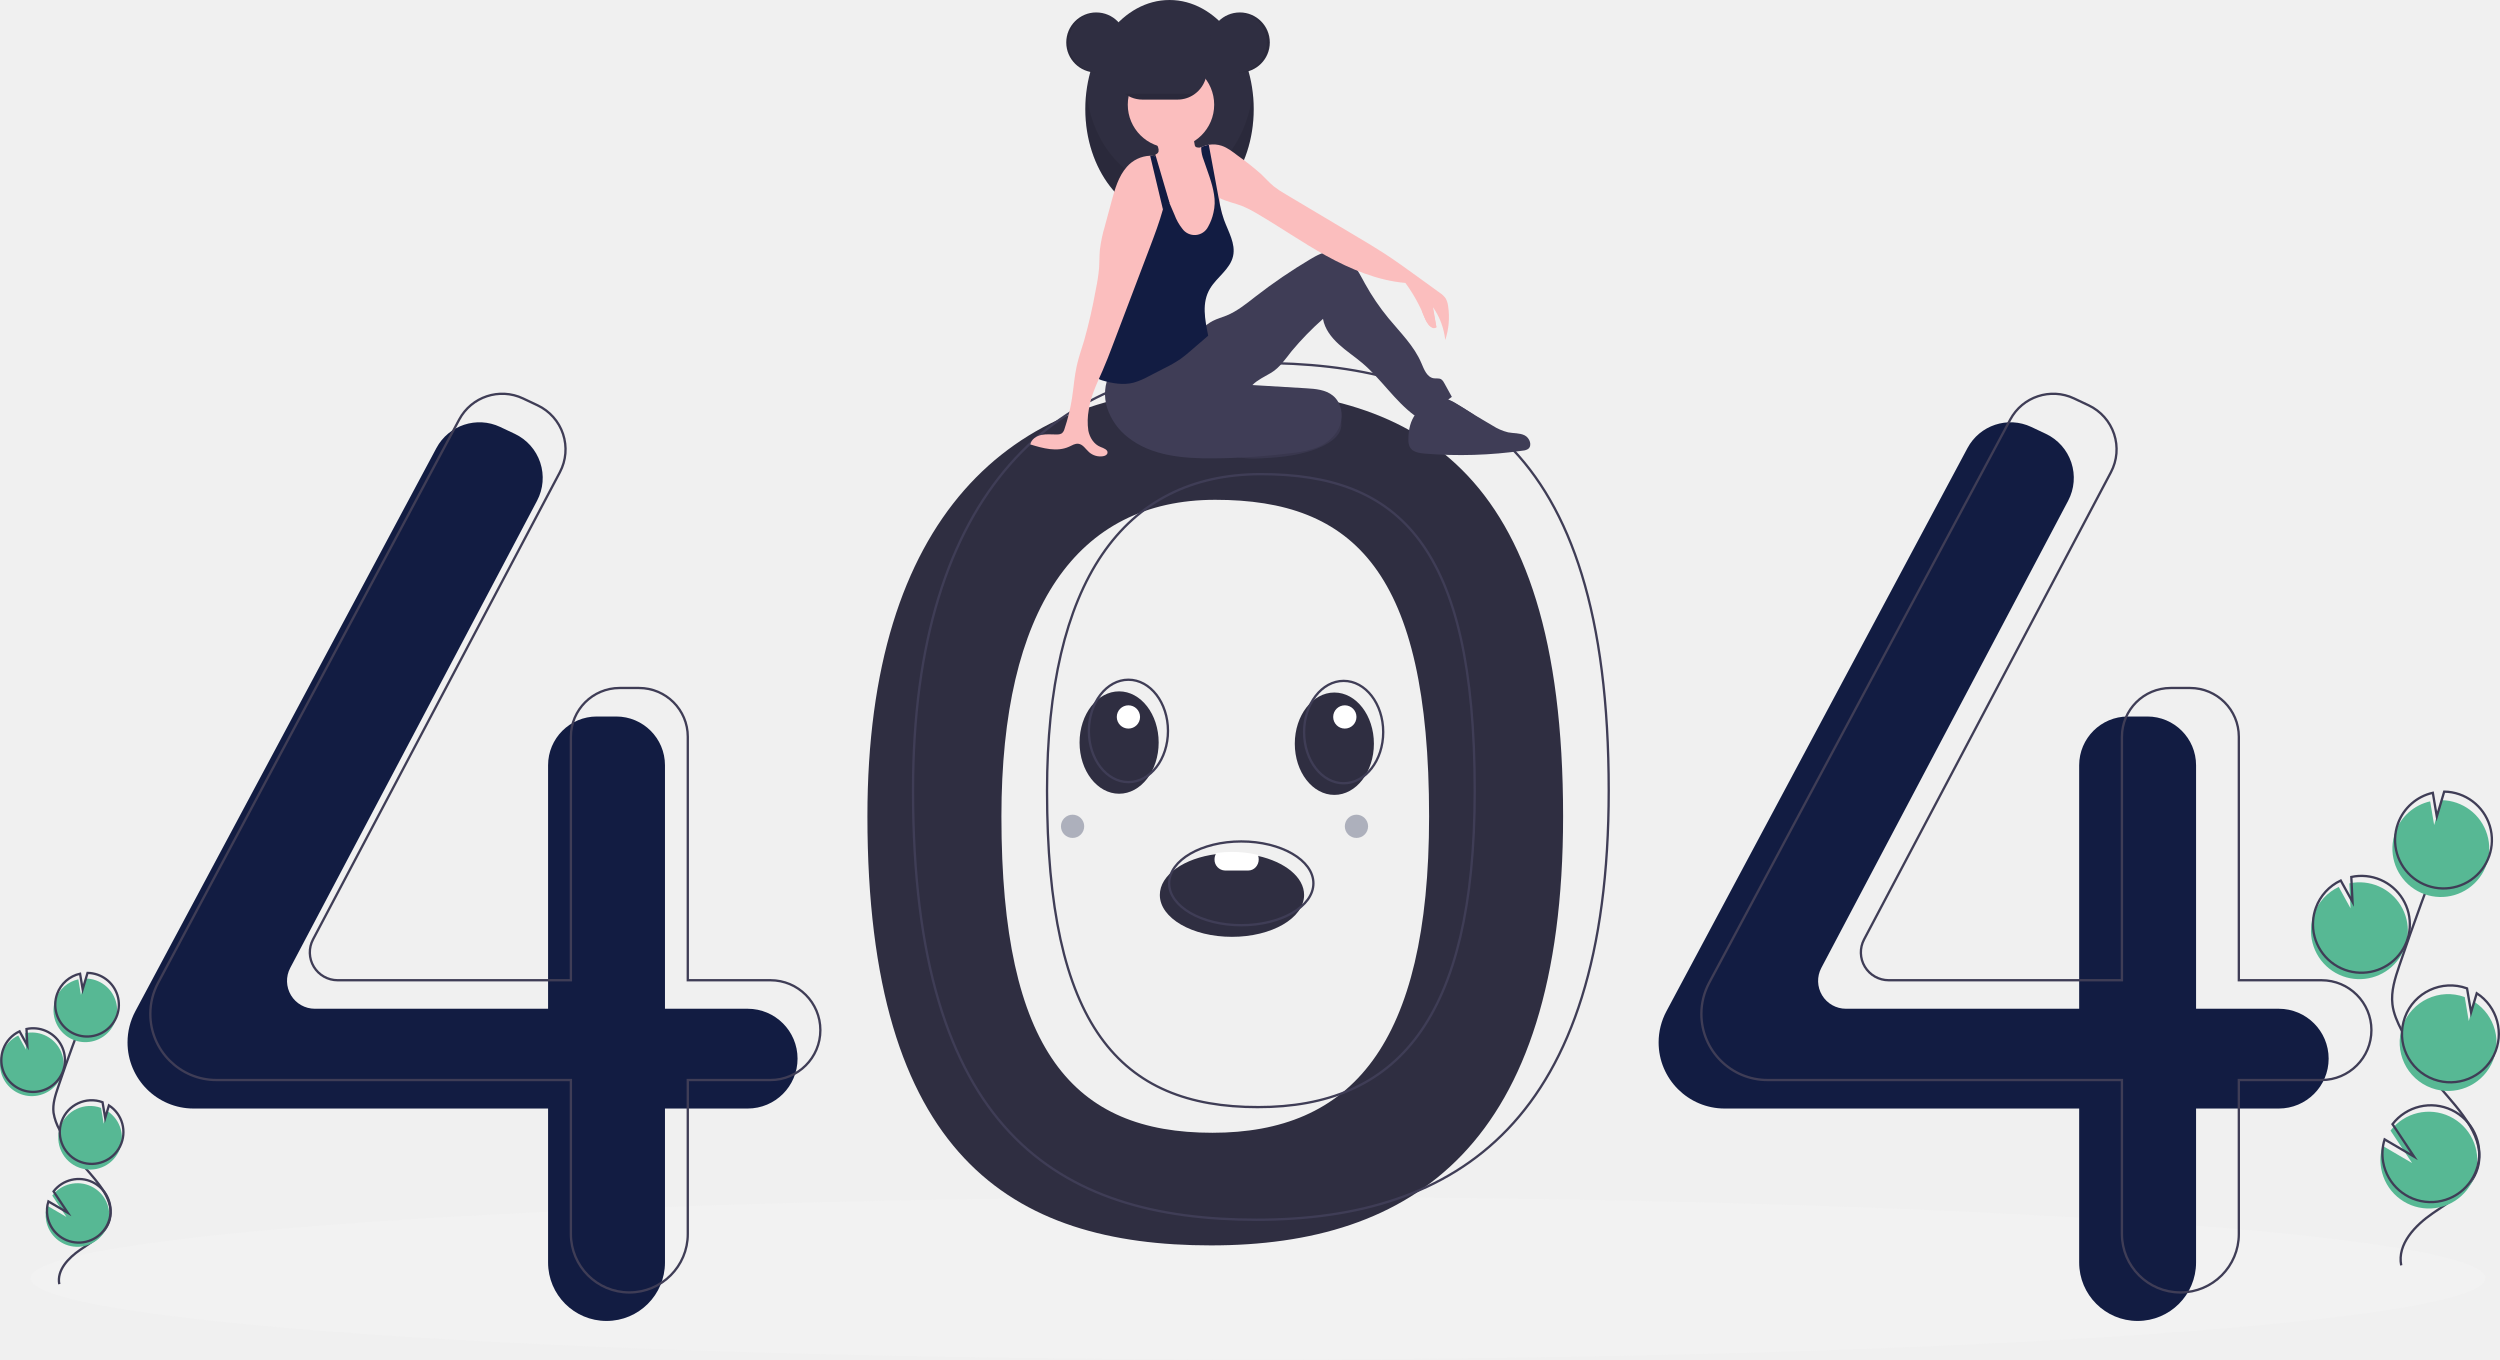
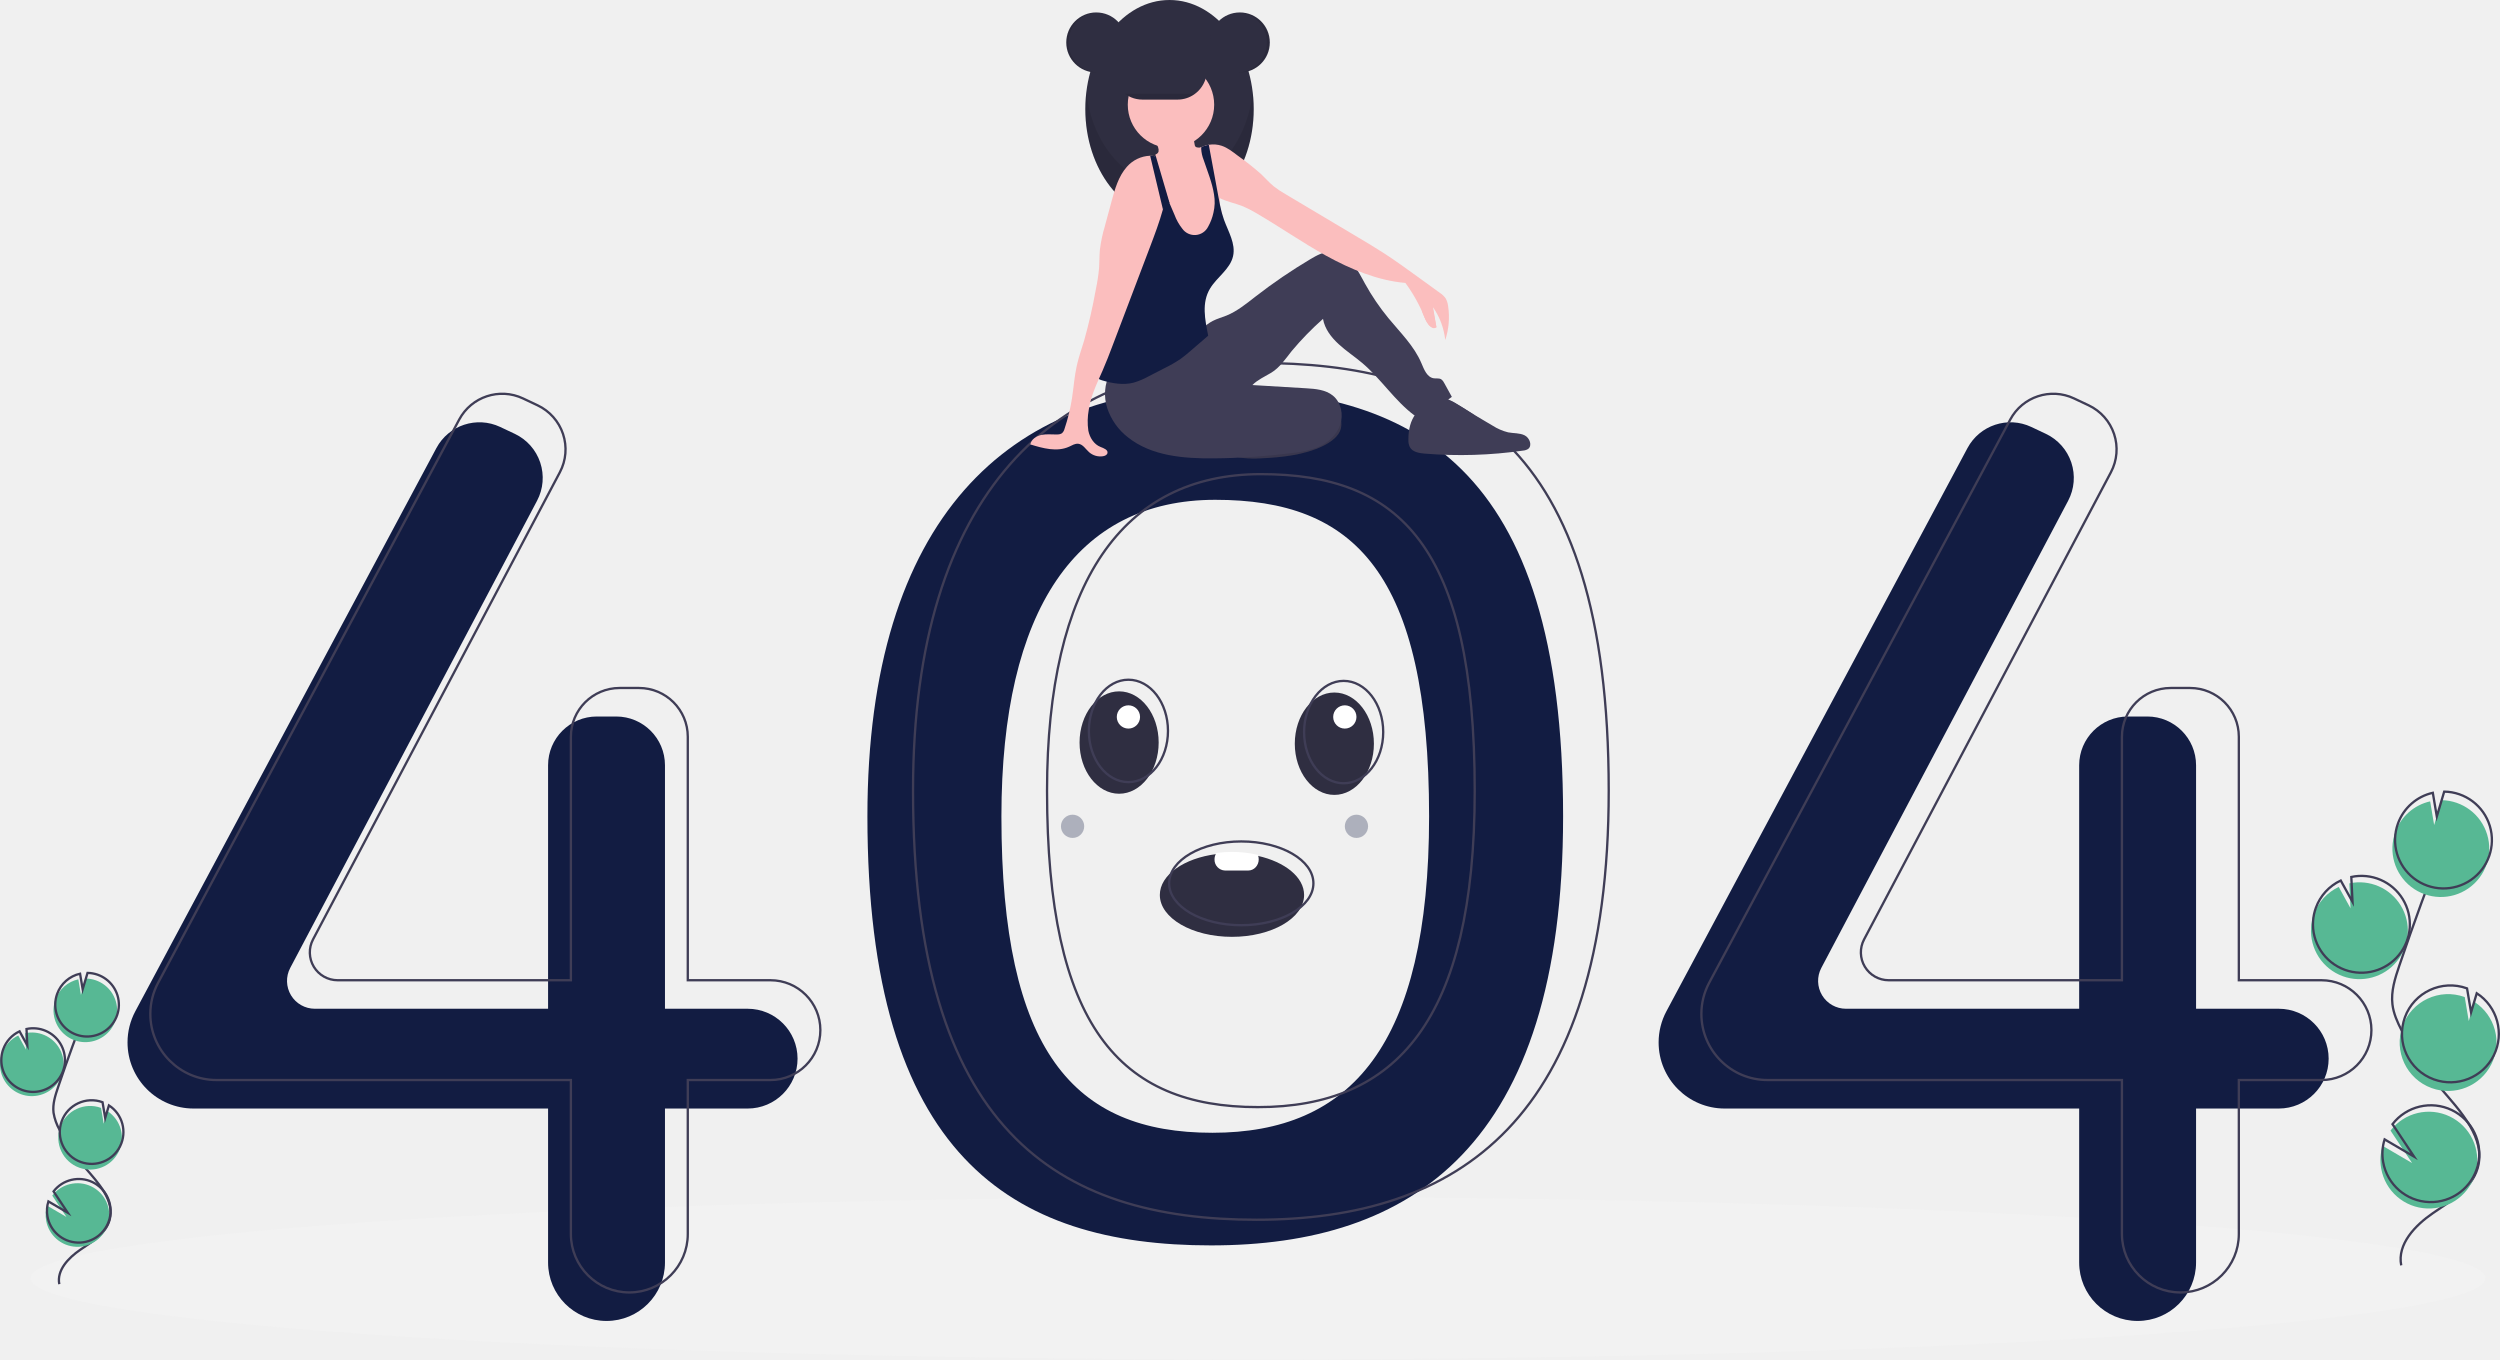
<svg xmlns="http://www.w3.org/2000/svg" id="fd59ce54-f850-4dfc-bc34-dd7d379d600e" data-name="Layer 1" width="1074.392" height="584.231" viewBox="0 0 1074.392 584.231">
  <ellipse cx="540.643" cy="549.309" rx="527.5" ry="34.922" fill="#f2f2f2" />
-   <path d="M583.48,324.894c-85.944,0-147.651,55.139-147.651,183.798,0,145.813,61.707,184.411,147.651,184.411s151.327-42.274,151.327-184.411C734.807,356.753,669.424,324.894,583.48,324.894Zm.565,319.808c-59.527,0-90.626-34.923-90.626-135.916,0-89.112,32.372-136.105,91.899-136.105s91.899,30.868,91.899,136.105C677.217,607.234,643.572,644.703,584.045,644.703Z" transform="translate(-63.054 -157.8845)" fill="#2f2e41" />
+   <path d="M583.48,324.894c-85.944,0-147.651,55.139-147.651,183.798,0,145.813,61.707,184.411,147.651,184.411s151.327-42.274,151.327-184.411C734.807,356.753,669.424,324.894,583.48,324.894Zm.565,319.808c-59.527,0-90.626-34.923-90.626-135.916,0-89.112,32.372-136.105,91.899-136.105s91.899,30.868,91.899,136.105C677.217,607.234,643.572,644.703,584.045,644.703Z" transform="translate(-63.054 -157.8845)" fill="#121c42" />
  <path d="M384.365,591.401H348.831V486.762A20.956,20.956,0,0,0,327.875,465.806h-8.326a20.956,20.956,0,0,0-20.956,20.956V591.401H198.363a11.963,11.963,0,0,1-10.578-17.552l106.082-200.78A20.956,20.956,0,0,0,284.287,344.33l-6.262-2.957a20.956,20.956,0,0,0-27.429,9.07L121.214,592.475a28.416,28.416,0,0,0-3.356,13.396v0a28.416,28.416,0,0,0,28.416,28.416H298.593v66.167a25.119,25.119,0,0,0,25.119,25.119h0a25.119,25.119,0,0,0,25.119-25.119V634.287h35.534a21.443,21.443,0,0,0,21.443-21.443v0A21.443,21.443,0,0,0,384.365,591.401Z" transform="translate(-63.054 -157.8845)" fill="#121c42" />
  <path d="M1042.362,591.401h-35.534V486.762A20.956,20.956,0,0,0,985.872,465.806h-8.326a20.956,20.956,0,0,0-20.956,20.956V591.401H856.359a11.963,11.963,0,0,1-10.578-17.552L951.864,373.069A20.956,20.956,0,0,0,942.284,344.33l-6.262-2.957a20.956,20.956,0,0,0-27.429,9.07L779.211,592.475a28.416,28.416,0,0,0-3.356,13.396v0a28.416,28.416,0,0,0,28.416,28.416H956.589v66.167a25.119,25.119,0,0,0,25.119,25.119h0a25.119,25.119,0,0,0,25.119-25.119V634.287h35.534a21.443,21.443,0,0,0,21.443-21.443v0A21.443,21.443,0,0,0,1042.362,591.401Z" transform="translate(-63.054 -157.8845)" fill="#121c42" />
  <path d="M394.168,579.148H358.634V474.509a20.956,20.956,0,0,0-20.956-20.956h-8.326a20.956,20.956,0,0,0-20.956,20.956V579.148H208.165a11.963,11.963,0,0,1-10.578-17.552L303.67,360.816a20.956,20.956,0,0,0-9.58-28.739l-6.262-2.957a20.956,20.956,0,0,0-27.429,9.07L131.017,580.222a28.416,28.416,0,0,0-3.356,13.396v0a28.416,28.416,0,0,0,28.416,28.416H308.395v66.167a25.119,25.119,0,0,0,25.119,25.119h0a25.119,25.119,0,0,0,25.119-25.119V622.034h35.534a21.443,21.443,0,0,0,21.443-21.443v0A21.443,21.443,0,0,0,394.168,579.148Z" transform="translate(-63.054 -157.8845)" fill="none" stroke="#3f3d56" stroke-miterlimit="10" />
  <path d="M1060.742,579.148h-35.534V474.509a20.956,20.956,0,0,0-20.956-20.956H995.925a20.956,20.956,0,0,0-20.956,20.956V579.148H874.739a11.963,11.963,0,0,1-10.578-17.552L970.244,360.816a20.956,20.956,0,0,0-9.58-28.739l-6.262-2.957a20.956,20.956,0,0,0-27.429,9.07L797.59,580.222a28.416,28.416,0,0,0-3.356,13.396v0a28.416,28.416,0,0,0,28.416,28.416H974.969v66.167a25.119,25.119,0,0,0,25.119,25.119h0a25.119,25.119,0,0,0,25.119-25.119V622.034h35.534a21.443,21.443,0,0,0,21.443-21.443v0A21.443,21.443,0,0,0,1060.742,579.148Z" transform="translate(-63.054 -157.8845)" fill="none" stroke="#3f3d56" stroke-miterlimit="10" />
  <path d="M603.085,313.866c-85.944,0-147.651,55.139-147.651,183.798,0,145.813,61.707,184.411,147.651,184.411s151.327-42.274,151.327-184.411C754.412,345.725,689.029,313.866,603.085,313.866Zm.565,319.808c-59.527,0-90.626-34.923-90.626-135.916,0-89.112,32.372-136.105,91.899-136.105s91.899,30.868,91.899,136.105C696.822,596.206,663.177,633.675,603.65,633.675Z" transform="translate(-63.054 -157.8845)" fill="none" stroke="#3f3d56" stroke-miterlimit="10" />
  <circle cx="471.141" cy="18.25" r="12.901" fill="#2f2e41" />
  <ellipse cx="502.607" cy="46.885" rx="36.186" ry="46.885" fill="#2f2e41" />
  <path d="M565.661,237.494c-18.128,0-33.141-17.271-35.776-39.805a60.976,60.976,0,0,0-.41,7.08c0,25.894,16.201,46.885,36.186,46.885s36.186-20.991,36.186-46.885a60.976,60.976,0,0,0-.41-7.08C598.803,220.224,583.789,237.494,565.661,237.494Z" transform="translate(-63.054 -157.8845)" opacity="0.1" />
  <path d="M639.296,342.073c-.777,3.193-4.128,5.751-7.839,7.538-7.802,3.757-17.425,4.878-26.76,5.254a45.176,45.176,0,0,1-7.144-.132,20.537,20.537,0,0,1-12.251-5.631,1.681,1.681,0,0,1,.044-2.844c4.969-5.459,13.262-8.806,21.616-11.216,6.334-1.827,17.381-6.561,24.29-5.922C637.944,329.739,640.277,338.041,639.296,342.073Z" transform="translate(-63.054 -157.8845)" fill="#3f3d56" />
  <path d="M639.296,342.073c-.777,3.193-4.128,5.751-7.839,7.538-7.802,3.757-17.425,4.878-26.76,5.254a45.176,45.176,0,0,1-7.144-.132,20.537,20.537,0,0,1-12.251-5.631,1.681,1.681,0,0,1,.044-2.844c4.969-5.459,13.262-8.806,21.616-11.216,6.334-1.827,17.381-6.561,24.29-5.922C637.944,329.739,640.277,338.041,639.296,342.073Z" transform="translate(-63.054 -157.8845)" opacity="0.1" />
  <path d="M540.098,318.206a19.77,19.77,0,0,0-1.199,15.075,26.339,26.339,0,0,0,8.829,12.497c10.095,8.092,23.988,9.205,36.925,9.093a284.649,284.649,0,0,0,33.905-2.324,40.538,40.538,0,0,0,11.001-2.554c4.222-1.827,7.933-5.178,9.436-9.526s.436-9.672-3.134-12.574c-3.137-2.55-7.463-2.9-11.498-3.143l-23.088-1.387c2.281-2.308,5.318-3.614,8.096-5.292,3.685-2.226,6.134-5.965,8.813-9.335a129.001,129.001,0,0,1,13.439-13.817c.751,4.31,3.478,7.85,6.687,10.824s6.908,5.368,10.244,8.2c8.079,6.858,13.896,16.167,22.392,22.5a43.829,43.829,0,0,0,16.049-8.012l-3.302-5.981a3.94,3.94,0,0,0-1.245-1.553c-.935-.575-2.14-.279-3.225-.441-2.901-.435-4.168-3.784-5.306-6.487-3.125-7.422-9.108-13.18-14.218-19.404a98.009,98.009,0,0,1-9.996-14.723c-1.717-3.102-3.288-6.331-5.617-9.003s-5.594-4.773-9.139-4.781c-3.132-.007-6.021,1.584-8.714,3.183a230.477,230.477,0,0,0-23.63,16.099c-3.944,3.062-7.863,6.296-12.489,8.174-1.947.79-4,1.331-5.869,2.292-3.273,1.684-5.757,4.534-8.431,7.064C566.277,311.892,553.219,317.738,540.098,318.206Z" transform="translate(-63.054 -157.8845)" fill="#3f3d56" />
  <path d="M588.374,253.983a23.774,23.774,0,0,1-1.734,8.033,10.045,10.045,0,0,1-5.768,5.573,12.375,12.375,0,0,1-5.623.182,10.882,10.882,0,0,1-4.582-1.561c-2.165-1.488-3.244-4.144-3.637-6.743-.393-2.596-.217-5.249-.469-7.863a42.944,42.944,0,0,0-1.202-6.255c-.17-.683-.343-1.362-.513-2.042-.167-.68-.33-1.359-.481-2.039-.138-.639-.267-1.281-.378-1.926-.091-.544-.173-1.092-.233-1.643a18.423,18.423,0,0,0-.809-4.811,14.607,14.607,0,0,0-1.687-2.854c-.286-.409-.563-.818-.818-1.243a5.89,5.89,0,0,1-.972-3.748,3.286,3.286,0,0,1,.148-.601c.025-.076.053-.151.085-.223A1.802,1.802,0,0,0,560.932,223.07a3.433,3.433,0,0,0-.148-1.778,11.318,11.318,0,0,0-.96-2.288c-.264-.478-1.161-1.34-1.167-1.888-.013-1.101,2.14-1.989,3.011-2.423a16.796,16.796,0,0,1,8.597-1.743c1.904.129,3.968.714,5.019,2.31.944,1.438.818,3.301,1.221,4.972a1.471,1.471,0,0,0,.299.664,1.341,1.341,0,0,0,.739.34,4.549,4.549,0,0,0,1.416.057h.003a2.931,2.931,0,0,0,.371-.054,4.957,4.957,0,0,0,2.033-.878q.585-.156,1.18-.255a.251.251,0,0,0,.047-.009c1.576,4.975,1.781,10.308,3.071,15.374.639,2.52,1.554,5.009,1.683,7.602.009.113.013.23.016.346.019.834-.047,1.674-.013,2.505a6.981,6.981,0,0,0,.126,1.114,15.611,15.611,0,0,0,.525,1.743l.009.028c.06.183.116.368.164.554.035.135.066.267.091.403l.003.009A14.938,14.938,0,0,1,588.374,253.983Z" transform="translate(-63.054 -157.8845)" fill="#fbbebe" />
  <circle cx="503.237" cy="44.997" r="18.565" fill="#fbbebe" />
  <path d="M684.157,304.033a30.445,30.445,0,0,0-5.236-14.103q.722,4.295,1.447,8.587a3.214,3.214,0,0,1-3.367-1.035,10.337,10.337,0,0,1-1.765-3.276,67.466,67.466,0,0,0-8.21-14.736c-11.819-.985-23.502-5.884-33.896-11.595-10.396-5.708-20.126-12.552-30.384-18.502a43.573,43.573,0,0,0-5.544-2.832c-3.21-1.287-6.812-1.954-9.855-3.468-.204-.101-.409-.208-.61-.318a12.578,12.578,0,0,1-1.945-1.306,10.344,10.344,0,0,1-.931-.856,20.351,20.351,0,0,1-3.559-5.953c-1.633-3.612-2.215-7.97-3.845-11.583a11.203,11.203,0,0,1,2.502-1.765h.003c.132-.069.264-.135.4-.198a11.94,11.94,0,0,1,2.004-.733q.585-.156,1.18-.255a.251.251,0,0,0,.047-.009,11.566,11.566,0,0,1,5.491.434c2.587.875,4.767,2.621,6.941,4.273a114.02,114.02,0,0,1,10.148,8.049c1.794,1.718,3.43,3.606,5.359,5.167a42.144,42.144,0,0,0,5.057,3.351q15.656,9.327,31.315,18.65c3.534,2.105,7.07,4.21,10.526,6.438,5.249,3.386,10.308,7.055,15.365,10.721q4.47,3.238,8.936,6.479a9.728,9.728,0,0,1,2.533,2.341,8.472,8.472,0,0,1,1.123,3.433A31.387,31.387,0,0,1,684.157,304.033Z" transform="translate(-63.054 -157.8845)" fill="#fbbebe" />
  <path d="M592.977,267.944c-1.252,5.617-6.929,9.012-9.896,13.946-3.688,6.123-2.184,13.241-.799,20.255q-3.795,3.271-7.593,6.542c-1.397,1.199-2.794,2.404-4.298,3.464a57.351,57.351,0,0,1-6.86,3.94q-3.361,1.728-6.721,3.458a32.128,32.128,0,0,1-6.58,2.788c-4.415,1.133-9.103.34-13.471-.972a6.088,6.088,0,0,1-1.473-.601,2.394,2.394,0,0,1-.699-.632,3.911,3.911,0,0,1-.444-2.539c.444-7.351,2.24-14.547,4.031-21.69a85.26,85.26,0,0,1,3.848-12.577,85.077,85.077,0,0,1,5.415-10.151,68.368,68.368,0,0,1,7.929-11.514,18.479,18.479,0,0,0,3.675-4.739c1.117-2.549.686-5.472.913-8.247a17.148,17.148,0,0,1,1.633-6.007v-.003a17.093,17.093,0,0,1,1.743-2.882q.458,1.067.916,2.13.302.699.598,1.394.387.897.768,1.787,1.1,2.558,2.196,5.113a21.59,21.59,0,0,0,3.335,5.944,6.499,6.499,0,0,0,11.123-.853,21.261,21.261,0,0,0,2.272-6.013,19.215,19.215,0,0,0,.252-7.835c-.758-5.009-2.889-10.126-4.437-14.78a14.945,14.945,0,0,1-1.079-4.871,3.351,3.351,0,0,1,.057-.56c.009-.047.019-.098.028-.145a11.94,11.94,0,0,1,2.004-.733q.585-.156,1.18-.255,2.044,11.064,4.094,22.127c.032.173.066.346.098.522.195,1.057.393,2.115.614,3.169.198.957.412,1.91.651,2.857l.009.028c.082.321.167.639.255.957l.003.009c.242.868.513,1.731.818,2.58C590.938,257.475,594.164,262.629,592.977,267.944Z" transform="translate(-63.054 -157.8845)" fill="#121c42" />
  <path d="M668.321,346.877a6.583,6.583,0,0,0,.61,3.143c1.162,2.124,3.95,2.606,6.362,2.805a188.377,188.377,0,0,0,42.266-1.288,4.886,4.886,0,0,0,2.151-.668c1.99-1.395.763-4.795-1.41-5.884s-4.751-.826-7.135-1.297a22.479,22.479,0,0,1-6.678-2.896q-7.252-4.167-14.293-8.688c-2.795-1.795-6.093-3.71-9.24-2.646C672.43,332.343,668.265,337.681,668.321,346.877Z" transform="translate(-63.054 -157.8845)" fill="#3f3d56" />
  <path d="M564.437,240.874v.003c-.022.132-.044.261-.072.39-.035.214-.076.431-.116.645-.39,1.998-.868,3.987-1.419,5.963-1.51,5.459-3.534,10.831-5.541,16.123q-8.081,21.287-16.164,42.577c-1.359,3.575-2.716,7.152-4.261,10.654-.516,1.167-1.048,2.344-1.576,3.534-1.894,4.257-3.713,8.653-4.317,13.184a27.45,27.45,0,0,0-.192,9.04c.604,2.97,2.407,5.872,5.23,6.97,1.378.538,3.351,1.259,2.974,2.69-.204.787-1.098,1.171-1.901,1.303a7.312,7.312,0,0,1-5.966-1.718c-1.507-1.337-2.665-3.417-4.67-3.641-1.388-.151-2.665.68-3.936,1.262-5.186,2.369-11.227.711-16.674-.972.428-2.206,2.643-3.66,4.843-4.1,2.199-.444,4.474-.129,6.718-.189a3.51,3.51,0,0,0,2.042-.525,3.705,3.705,0,0,0,1.101-1.882,78.964,78.964,0,0,0,3.213-13.147c.724-4.666,1.026-9.405,2.058-14.015.802-3.597,2.042-7.08,3.106-10.61a224.682,224.682,0,0,0,5.06-22.077,78.02,78.02,0,0,0,1.425-9.368c.179-2.612.094-5.236.346-7.838a60.888,60.888,0,0,1,2.111-9.997q1.444-5.348,2.885-10.689c1.425-5.271,2.955-10.746,6.567-14.843a13.962,13.962,0,0,1,10.028-4.789,9.882,9.882,0,0,1,2.13.23c.116.028.233.057.349.088a8.634,8.634,0,0,1,2.174.9c1.114-.708,1.68-.459,2.42.632a6.973,6.973,0,0,1,.881,3.795A52.424,52.424,0,0,1,564.437,240.874Z" transform="translate(-63.054 -157.8845)" fill="#fbbebe" />
  <path d="M565.661,245.046l-.047.047-.255.255-2.53,2.527-1.24-5.208-4.251-17.854a9.882,9.882,0,0,1,2.13.23,3.286,3.286,0,0,1,.148-.601l.201.689,1.441,4.902,2.728,9.308.45,1.532v.003Z" transform="translate(-63.054 -157.8845)" fill="#121c42" />
  <path d="M581.715,188.087a12.582,12.582,0,0,1-3.7,8.896,12.314,12.314,0,0,1-1.36,1.176,12.528,12.528,0,0,1-7.536,2.524H554.023a12.59,12.59,0,0,1,0-25.18h15.096A12.629,12.629,0,0,1,581.715,188.087Z" transform="translate(-63.054 -157.8845)" fill="#2f2e41" />
  <circle cx="532.815" cy="18.25" r="12.901" fill="#2f2e41" />
  <path d="M595.554,163.234c-.158,0-.315.006-.472.012a12.898,12.898,0,0,1,0,25.778c.157.006.314.012.472.012a12.901,12.901,0,1,0,0-25.802Z" transform="translate(-63.054 -157.8845)" opacity="0.1" />
  <path d="M534.195,163.234c.158,0,.315.006.472.012a12.898,12.898,0,0,0,0,25.778c-.157.006-.314.012-.472.012a12.901,12.901,0,0,1,0-25.802Z" transform="translate(-63.054 -157.8845)" opacity="0.1" />
  <path d="M576.655,198.159a12.528,12.528,0,0,1-7.536,2.524H554.023a12.528,12.528,0,0,1-7.536-2.524Z" transform="translate(-63.054 -157.8845)" opacity="0.1" />
  <path d="M674.14,291.64s3.252,9.372,6.229,6.876L677.996,286.267Z" transform="translate(-63.054 -157.8845)" fill="#fbbebe" />
  <path d="M1069.918,577.434a20.813,20.813,0,1,0,2.772-39.915l.521,10.712-5.068-9.18a20.734,20.734,0,0,0-10.684,11.723,20.408,20.408,0,0,0-1.197,5.63A20.809,20.809,0,0,0,1069.918,577.434Z" transform="translate(-63.054 -157.8845)" fill="#57b894" />
  <path d="M1094.995,701.678c-1.789-9.11,5.963-17.187,13.621-22.437s16.605-10.408,19.218-19.317c3.755-12.804-7.43-24.53-16.136-34.642a125.3,125.3,0,0,1-16.524-24.557c-1.811-3.533-3.476-7.225-3.952-11.166-.686-5.675,1.137-11.323,2.974-16.737q9.179-27.052,19.628-53.65" transform="translate(-63.054 -157.8845)" fill="none" stroke="#3f3d56" stroke-miterlimit="10" />
  <path d="M1070.775,574.676a20.813,20.813,0,1,0,2.772-39.915l.521,10.712-5.068-9.18a20.734,20.734,0,0,0-10.684,11.723,20.408,20.408,0,0,0-1.197,5.63A20.809,20.809,0,0,0,1070.775,574.676Z" transform="translate(-63.054 -157.8845)" fill="none" stroke="#3f3d56" stroke-miterlimit="10" />
  <path d="M1092.451,515.473a20.788,20.788,0,0,1,14.98-13.198l1.714,10.184,3.177-10.696a20.81,20.81,0,1,1-19.871,13.71Z" transform="translate(-63.054 -157.8845)" fill="#57b894" />
  <path d="M1093.594,511.795a20.788,20.788,0,0,1,14.98-13.198l1.714,10.184,3.177-10.696a20.81,20.81,0,1,1-19.871,13.71Z" transform="translate(-63.054 -157.8845)" fill="none" stroke="#3f3d56" stroke-miterlimit="10" />
  <path d="M1108.045,625.489a20.81,20.81,0,0,0,18.419-37.023l-2.441,8.219-1.731-10.304a.362.362,0,0,0-.053-.02,20.811,20.811,0,1,0-14.194,39.127Z" transform="translate(-63.054 -157.8845)" fill="#57b894" />
  <path d="M1109.035,621.764a20.81,20.81,0,0,0,18.419-37.023l-2.441,8.219-1.731-10.304a.362.362,0,0,0-.053-.02,20.811,20.811,0,1,0-14.194,39.127Z" transform="translate(-63.054 -157.8845)" fill="none" stroke="#3f3d56" stroke-miterlimit="10" />
  <path d="M1086.378,660.051a20.801,20.801,0,1,0,4.011-16.297l9.273,13.957-12.67-7.408A20.616,20.616,0,0,0,1086.378,660.051Z" transform="translate(-63.054 -157.8845)" fill="#57b894" />
  <path d="M1087.235,657.294a20.801,20.801,0,1,0,4.011-16.297l9.273,13.957-12.67-7.408A20.616,20.616,0,0,0,1087.235,657.294Z" transform="translate(-63.054 -157.8845)" fill="none" stroke="#3f3d56" stroke-miterlimit="10" />
  <path d="M72.061,628.133a13.674,13.674,0,1,0,1.821-26.225l.342,7.038-3.33-6.032a13.623,13.623,0,0,0-7.019,7.702,13.409,13.409,0,0,0-.787,3.699A13.672,13.672,0,0,0,72.061,628.133Z" transform="translate(-63.054 -157.8845)" fill="#57b894" />
  <path d="M88.538,709.763c-1.175-5.986,3.918-11.292,8.949-14.741s10.91-6.838,12.626-12.692c2.467-8.412-4.882-16.117-10.601-22.76A82.324,82.324,0,0,1,88.656,643.436a22.21,22.21,0,0,1-2.597-7.336c-.451-3.729.747-7.439,1.954-10.996q6.031-17.773,12.896-35.249" transform="translate(-63.054 -157.8845)" fill="none" stroke="#3f3d56" stroke-miterlimit="10" />
  <path d="M72.625,626.321a13.674,13.674,0,1,0,1.821-26.225l.342,7.038L71.458,601.103a13.623,13.623,0,0,0-7.019,7.702,13.409,13.409,0,0,0-.787,3.699A13.672,13.672,0,0,0,72.625,626.321Z" transform="translate(-63.054 -157.8845)" fill="none" stroke="#3f3d56" stroke-miterlimit="10" />
  <path d="M86.866,587.423a13.658,13.658,0,0,1,9.842-8.671l1.126,6.691,2.087-7.027a13.673,13.673,0,1,1-13.055,9.007Z" transform="translate(-63.054 -157.8845)" fill="#57b894" />
  <path d="M87.617,585.007a13.658,13.658,0,0,1,9.842-8.671l1.126,6.691L100.673,576a13.673,13.673,0,1,1-13.055,9.007Z" transform="translate(-63.054 -157.8845)" fill="none" stroke="#3f3d56" stroke-miterlimit="10" />
  <path d="M97.112,659.706a13.673,13.673,0,0,0,12.102-24.325l-1.604,5.4-1.137-6.77a.238.238,0,0,0-.035-.013,13.673,13.673,0,1,0-9.326,25.707Z" transform="translate(-63.054 -157.8845)" fill="#57b894" />
  <path d="M97.762,657.259a13.673,13.673,0,0,0,12.102-24.325l-1.604,5.4-1.137-6.77a.238.238,0,0,0-.035-.013,13.673,13.673,0,1,0-9.326,25.707Z" transform="translate(-63.054 -157.8845)" fill="none" stroke="#3f3d56" stroke-miterlimit="10" />
  <path d="M82.876,682.414a13.667,13.667,0,1,0,2.635-10.708l6.092,9.17-8.324-4.867A13.545,13.545,0,0,0,82.876,682.414Z" transform="translate(-63.054 -157.8845)" fill="#57b894" />
  <path d="M83.439,680.602a13.667,13.667,0,1,0,2.635-10.708l6.092,9.17-8.324-4.867A13.545,13.545,0,0,0,83.439,680.602Z" transform="translate(-63.054 -157.8845)" fill="none" stroke="#3f3d56" stroke-miterlimit="10" />
  <ellipse cx="480.946" cy="319.115" rx="17" ry="22" fill="#2f2e41" />
  <ellipse cx="573.446" cy="319.615" rx="17" ry="22" fill="#2f2e41" />
  <path d="M623.5,542.5c0,9.94-13.88,18-31,18s-31-8.06-31-18c0-8.61,10.41-15.81,24.32-17.57a50.104,50.104,0,0,1,6.68-.43,50.699,50.699,0,0,1,11.13,1.2C615.25,528.29,623.5,534.84,623.5,542.5Z" transform="translate(-63.054 -157.8845)" fill="#2f2e41" />
  <ellipse cx="484.946" cy="314.115" rx="17" ry="22" fill="none" stroke="#3f3d56" stroke-miterlimit="10" />
  <ellipse cx="577.446" cy="314.615" rx="17" ry="22" fill="none" stroke="#3f3d56" stroke-miterlimit="10" />
  <ellipse cx="533.446" cy="379.615" rx="31" ry="18" fill="none" stroke="#3f3d56" stroke-miterlimit="10" />
  <path d="M604,527.2a4.937,4.937,0,0,1-1.32,3.392A4.339,4.339,0,0,1,599.5,532h-10a4.664,4.664,0,0,1-4.5-4.8,4.905,4.905,0,0,1,.82-2.741A47.02,47.02,0,0,1,592.5,524a47.665,47.665,0,0,1,11.13,1.28A5.067,5.067,0,0,1,604,527.2Z" transform="translate(-63.054 -157.8845)" fill="#fff" />
  <circle cx="484.946" cy="308.115" r="5" fill="#fff" />
  <circle cx="577.946" cy="308.115" r="5" fill="#fff" />
  <circle cx="582.946" cy="355.115" r="5" fill="#121c42" opacity="0.3" />
  <circle cx="460.946" cy="355.115" r="5" fill="#121c42" opacity="0.3" />
</svg>
